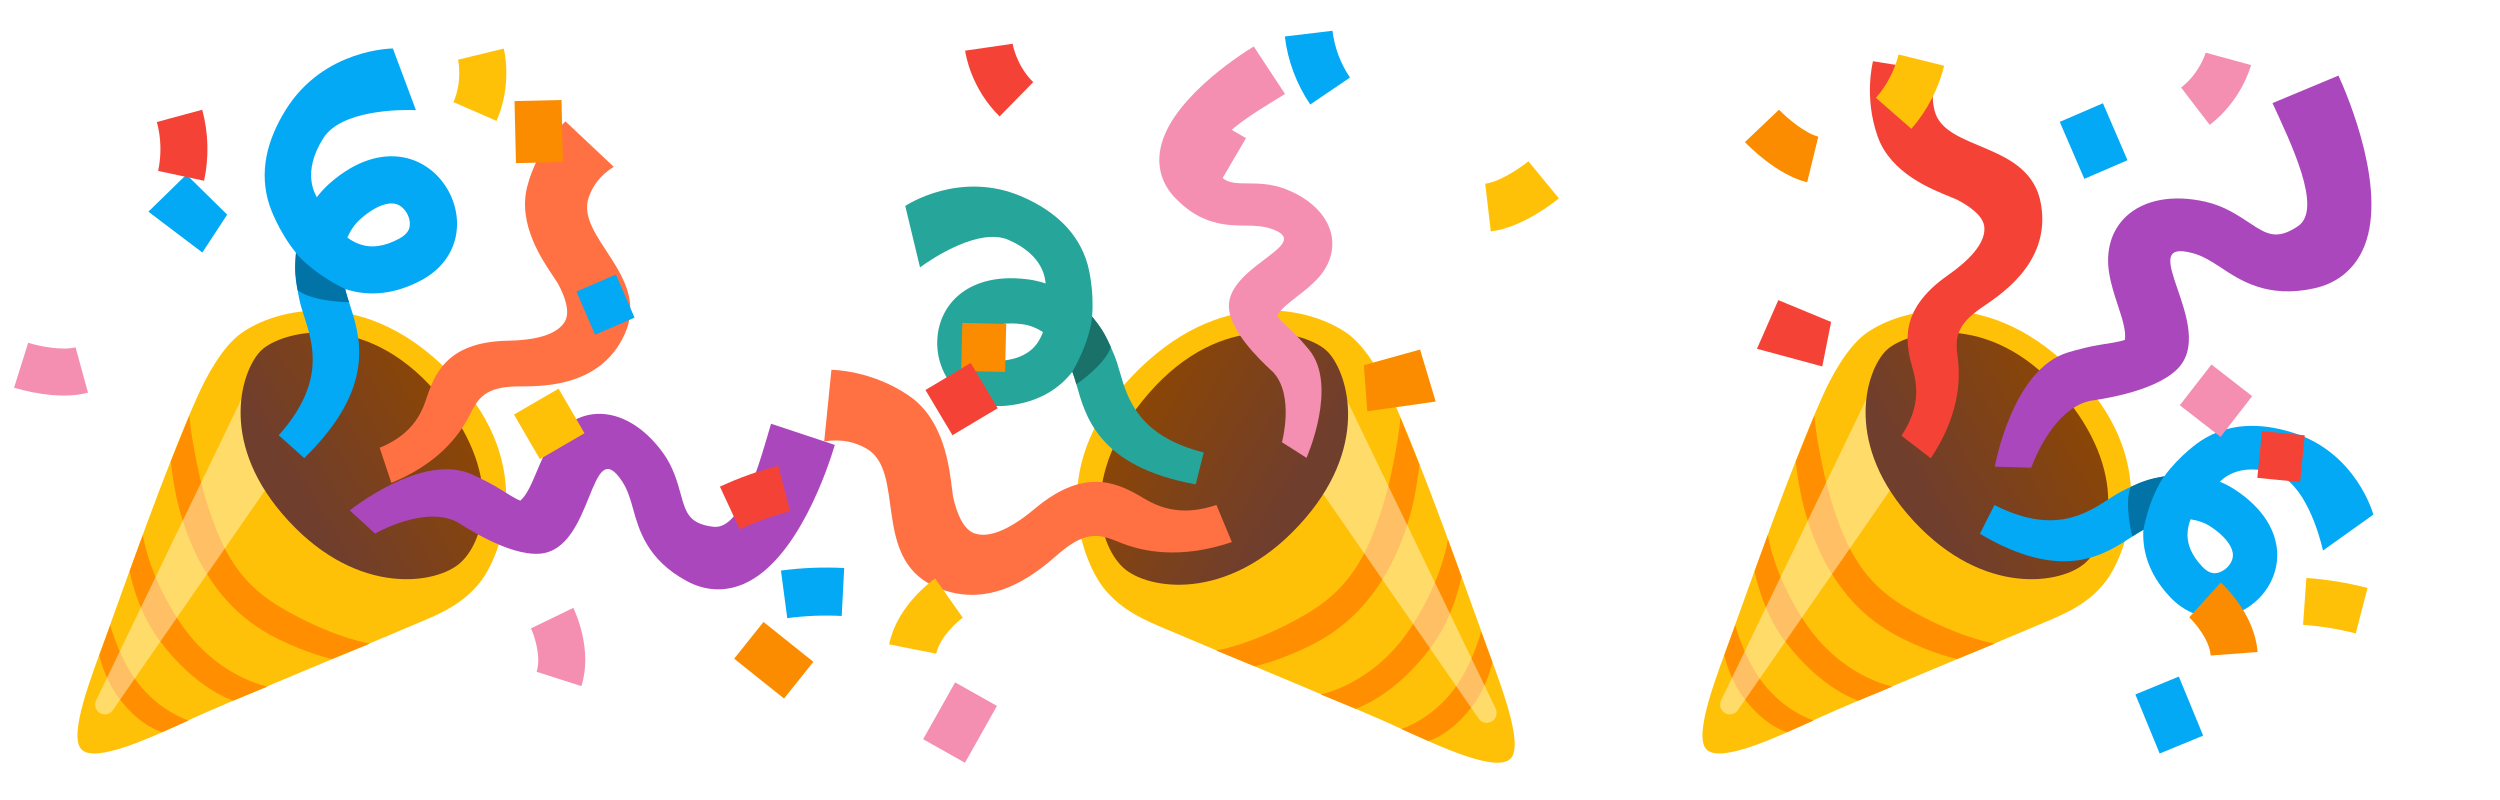
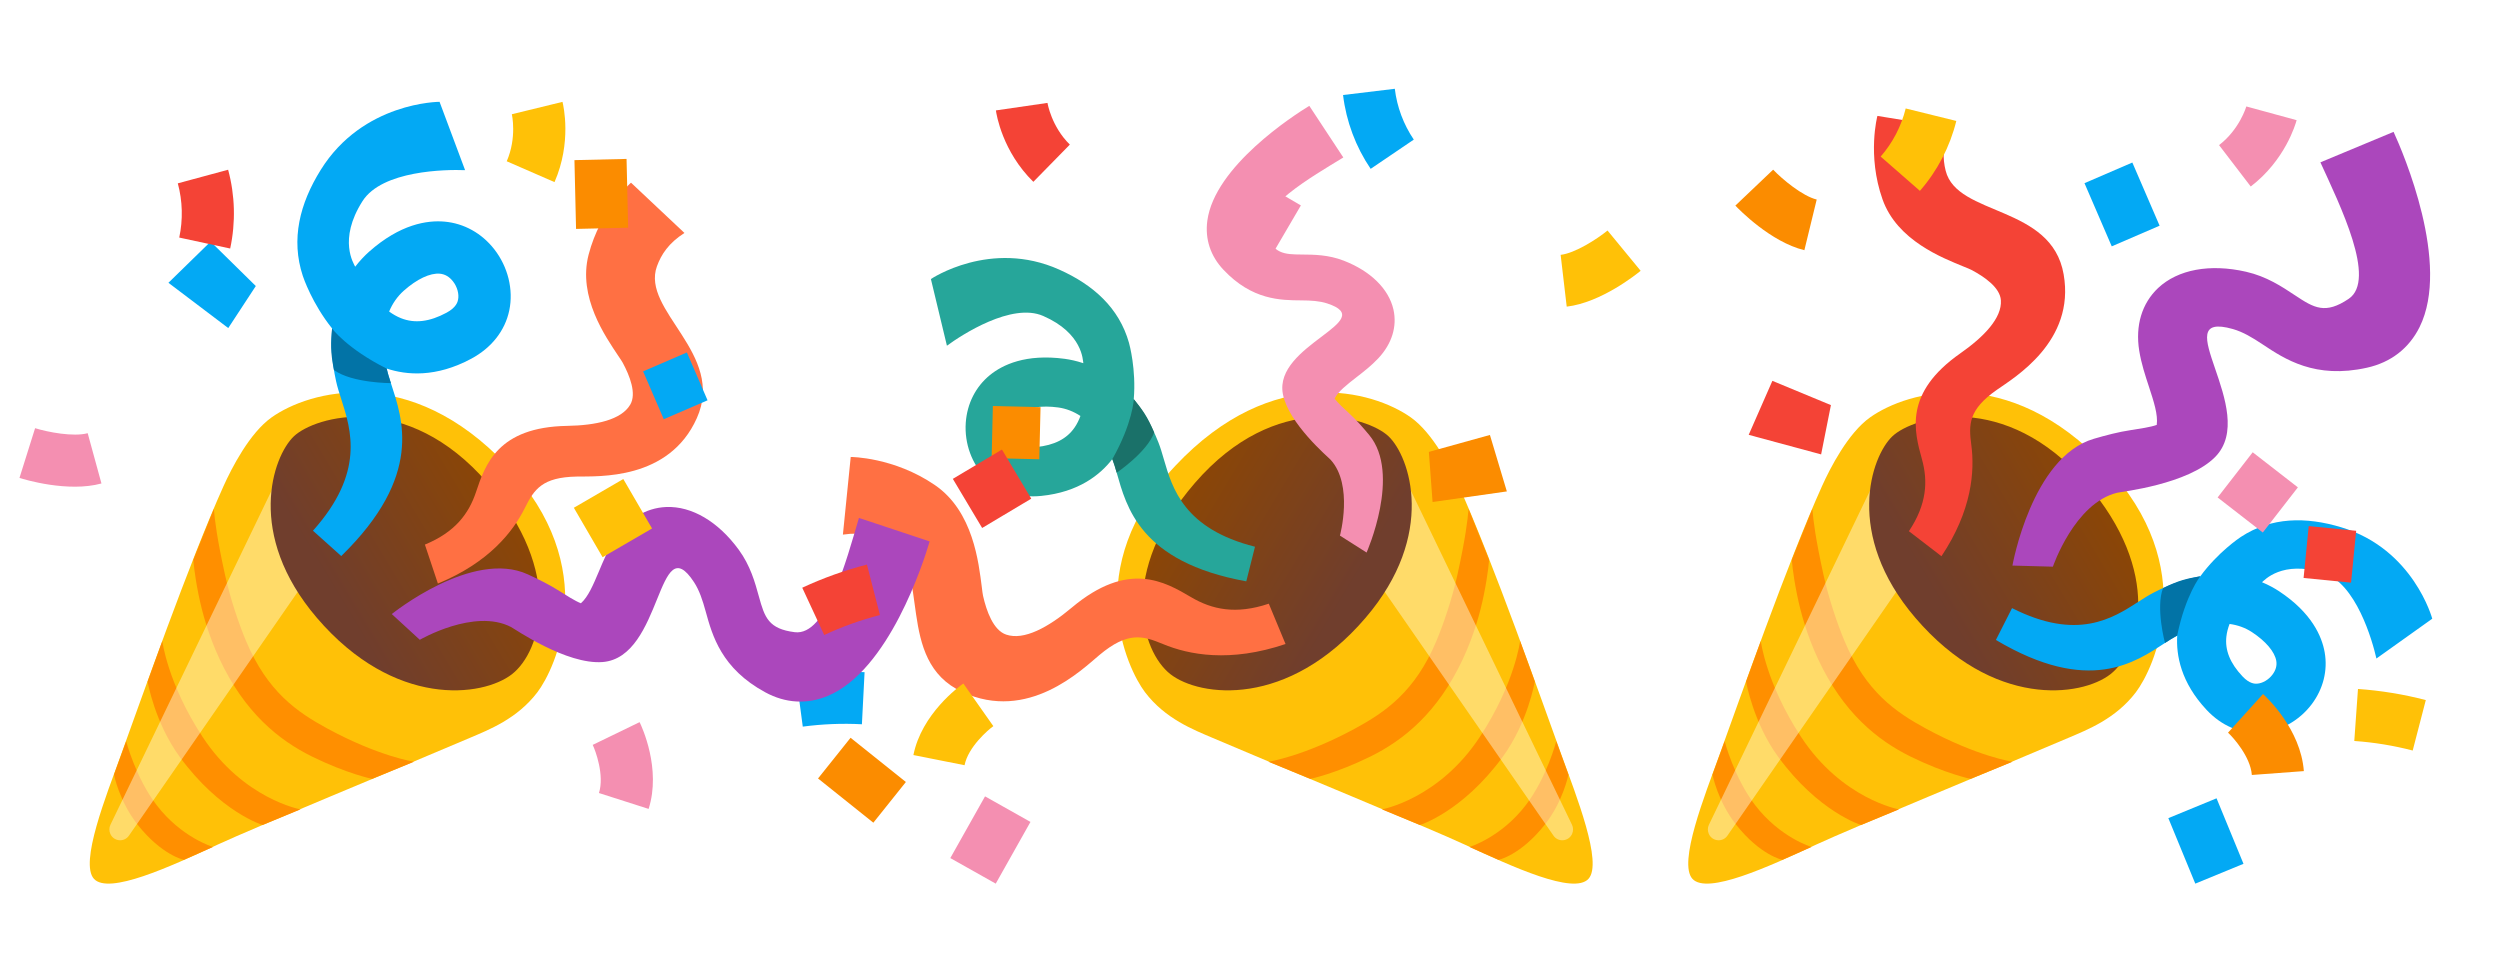
- <svg xmlns="http://www.w3.org/2000/svg" width="400" height="128" viewBox="0 0 400 128">
-   <g transform="translate(126 3) scale(.96) translate(128 0) scale(-1 1)">
+ <svg xmlns="http://www.w3.org/2000/svg" width="330" height="128" viewBox="0 0 330 128">
+   <g transform="translate(106 10) scale(.86) translate(128 0) scale(-1 1)">
    <g>
      <g>
        <g>
          <path style="fill:#FFC107;" d="M7.45,123.27c2.27,2.46,11.62-1.83,19-5.27c5.53-2.57,27.66-11.65,38.66-16.36     c2.97-1.27,7.29-2.93,10.4-7.02c2.76-3.64,10.08-19.1-4.66-34.76c-14.96-15.9-30.37-11.51-36.13-7.43     c-3.39,2.4-6.15,7.81-7.39,10.56c-5.24,11.62-12.71,32.91-15.75,41.28C9.35,110.44,5.2,120.83,7.45,123.27z" />
          <path style="fill:#FF8F00;" d="M25.85,66.49c0.14,1.74,0.49,4.57,1.69,10.02c0.82,3.74,2.16,7.66,3.25,10.25     c3.27,7.79,7.86,10.93,12.51,13.45c7.9,4.28,13.27,5.08,13.27,5.08l-6.44,2.63c0,0-3.9-0.81-9.22-3.43     c-5.07-2.5-10.35-6.73-14.21-15.01c-1.67-3.59-2.64-7.07-3.2-9.83c-0.69-3.42-0.8-5.36-0.8-5.36L25.85,66.49z" />
          <path style="fill:#FF8F00;" d="M17.94,86.77c0,0,0.8,6.49,6.16,14.68c6.28,9.58,15.05,11.15,15.05,11.15l-5.83,2.4     c0,0-6.51-1.99-12.7-10.44c-3.86-5.27-4.94-11.57-4.94-11.57L17.94,86.77z" />
          <path style="fill:#FF8F00;" d="M12.39,102.15c0,0,1.46,5.6,4.66,9.78c3.81,4.99,8.66,6.44,8.66,6.44l-4.47,1.98     c0,0-3.39-0.71-7.1-5.41c-2.82-3.57-3.62-7.67-3.62-7.67L12.39,102.15z" />
          <g style="opacity:0.44;">
            <path style="fill:#FFFDE7;" d="M9.96,116.37L9.96,116.37c-0.2-0.45-0.2-0.96,0.01-1.4l25.47-52.82l4.19,15.75l-26.8,38.71      C12.11,117.69,10.49,117.55,9.96,116.37z" />
          </g>
          <linearGradient id="popper3_p0_SVGID_1_" gradientUnits="userSpaceOnUse" x1="74.384" y1="61.839" x2="44.617" y2="79.699">
            <stop offset="0.024" style="stop-color:#8F4700" />
            <stop offset="1" style="stop-color:#703E2D" />
          </linearGradient>
          <path style="fill:url(#popper3_p0_SVGID_1_);" d="M41.65,83.19c11.9,13.92,25.45,12.18,29.96,8.66c4.52-3.53,8.09-15.66-3.76-29.35     c-12.42-14.34-26.48-10.25-29.73-7.15S30.73,70.42,41.65,83.19z" />
          <g transform="translate(55 84) rotate(0) scale(1) translate(-55 -84)">
            <path style="fill:#FF7043;" d="M82.52,88.92c-4.34-3.64-6.65-2.99-9.75-1.7c-4,1.66-10.29,2.89-18.83,0l2.57-6.19      c5.07,1.71,8.74,0.88,11.91-0.99c4.08-2.4,9.66-5.69,18.34,1.6c3.62,3.04,7.33,5.06,10.05,4.14c1.98-0.66,3.03-3.61,3.56-5.96      c0.05-0.21,0.13-0.81,0.19-1.34c0.48-3.67,1.28-11.59,7.18-15.64c6.31-4.33,12.94-4.33,12.94-4.33l1.2,11.92      c-3.05-0.45-5.17,0.17-6.96,1.16c-6.74,3.75-0.87,18.15-11.36,22.99C93.47,99.27,85.22,91.18,82.52,88.92z" />
          </g>
          <g transform="translate(43 72) rotate(-34) scale(0.78) translate(-59 -75)">
            <path style="fill:#F48FB1;" d="M62.77,75.35l-6.21-0.17c0,0,2.95-16.66,12.5-19.46c1.79-0.52,3.75-1.05,5.72-1.34      c1.17-0.18,3.02-0.45,3.93-0.79c0.21-1.57-0.45-3.57-1.19-5.84c-0.58-1.76-1.18-3.57-1.5-5.55c-0.62-3.86,0.41-7.27,2.9-9.62      c3.04-2.85,7.95-3.76,13.49-2.5c3.16,0.72,5.49,2.27,7.54,3.63c2.93,1.95,4.64,2.94,8.22,0.53c4.33-2.92-1.33-14.35-4.34-20.95      l11.23-4.68c1.51,3.3,8.8,20.28,3.99,29.97c-1.62,3.26-4.41,5.42-8.07,6.23c-7.96,1.78-12.62-1.32-16.02-3.58      c-1.61-1.07-3.02-1.91-4.55-2.35c-10.63-3.03,4.21,12.61-2.74,19.64c-4.17,4.21-14.36,5.32-15.02,5.48      C66.09,65.58,62.77,75.35,62.77,75.35z" />
          </g>
          <g transform="translate(59 75) rotate(34) scale(0.94) translate(-43 -72)">
            <path style="fill:#26A69A;" d="M45.4,73.72l-4.34-3.89c7.97-8.9,5.87-15.44,4.34-20.2c-0.31-0.96-0.6-1.87-0.79-2.74      c-0.68-3.08-0.82-5.76-0.61-8.1c-3.06-3.81-4.41-7.8-4.5-8.07c-1.86-5.63-0.46-11.12,2.75-16.27C48.74,4,60.49,4,60.49,4      l3.92,10.49c-2.98-0.12-12.75,0.03-15.75,4.76c-3.79,5.96-1.3,9.64-1.12,10.06c0.73-0.95,1.47-1.71,2.13-2.3      c4.79-4.25,8.95-4.86,11.6-4.62c2.98,0.27,5.68,1.77,7.61,4.23c2.11,2.7,2.98,6.21,2.31,9.4c-0.65,3.11-2.72,5.74-5.83,7.41      c-5.43,2.92-9.95,2.52-12.98,1.51c0.02,0.07,0.03,0.15,0.05,0.22c0.11,0.5,0.33,1.2,0.59,2.01      C54.79,52.65,58.08,61.35,45.4,73.72z M52.75,36.19c0.58,0.42,1.19,0.77,1.82,1.02c2.1,0.84,4.39,0.56,6.99-0.84      c1.53-0.82,1.71-1.7,1.77-1.99c0.18-0.87-0.12-1.98-0.77-2.81c-0.57-0.73-1.23-1.11-2.02-1.19c-1.5-0.13-3.53,0.82-5.56,2.63      C54.01,33.88,53.27,34.95,52.75,36.19z" />
            <path style="fill:#1A7169;" d="M43.99,38.79c-0.19,2.2-0.28,3.51,0.29,6.37c2.75,2.02,8.74,2.02,8.74,2.02    c-0.26-0.81-0.49-1.51-0.59-2.01c-0.02-0.07-0.03-0.15-0.05-0.22C46.29,41.91,43.99,38.79,43.99,38.79z" />
          </g>
        </g>
      </g>
      <g transform="translate(3 6) rotate(-18 64 64)">
        <g>
          <polygon style="fill:#FB8C00;" points="31.53,48.64 21.19,43.57 26.34,36.13 34.45,41.5   " />
        </g>
      </g>
      <g transform="translate(-5 0) rotate(-1 64 64)">
        <g>
          <path style="fill:#FFC107;" d="M16.29,34.6c-5.28-0.71-10.66-5.19-11.25-5.7l5.19-6.09c1.57,1.33,4.9,3.56,7.13,3.86L16.29,34.6z" />
        </g>
      </g>
      <g transform="translate(-6 5) rotate(-18 64 64)">
        <g>
          <rect x="74.11" y="14.35" transform="matrix(0.9769 -0.2137 0.2137 0.9769 -2.3917 17.1437)" style="fill:#F48FB1;" width="8" height="10.56" />
        </g>
      </g>
      <g transform="translate(1 -1) rotate(-1 64 64)">
        <g>
          <path style="fill:#F44336;" d="M92.46,17.77l-5.5-5.81c2.88-2.73,3.54-6.3,3.54-6.34l7.9,1.29C98.3,7.54,97.29,13.2,92.46,17.77z" />
        </g>
      </g>
      <g transform="translate(-7 -7) rotate(16 64 64)">
        <g>
          <rect x="96.54" y="47.3" transform="matrix(0.9545 -0.2983 0.2983 0.9545 -10.7408 32.2313)" style="fill:#FB8C00;" width="7.32" height="8" />
        </g>
      </g>
      <g transform="translate(0 4) rotate(-18 64 64)">
        <g>
          <path style="fill:#FFC107;" d="M97.55,113.03l-7.95-0.94c0.34-2.83-1.77-6.3-2.35-7.07l6.4-4.8    C94.13,100.85,98.3,106.62,97.55,113.03z" />
        </g>
      </g>
      <g transform="translate(7 -2) rotate(-1 64 64)">
        <g>
          <path style="fill:#03A9F4;" d="M120.37,102.89c-2.99-0.45-6.05-0.63-9.07-0.52l-0.27-8c3.51-0.12,7.06,0.08,10.53,0.61    L120.37,102.89z" />
        </g>
      </g>
      <g transform="translate(6 3) rotate(-18 64 64)">
        <rect x="88.29" y="65.14" transform="matrix(0.6583 0.7527 -0.7527 0.6583 84.0086 -46.0064)" style="fill:#F44336;" width="8.78" height="8.78" />
      </g>
      <g transform="translate(0 7.944)">
        <g transform="translate(2 -6) rotate(16 64 64)">
          <g>
            <path style="fill:#03A9F4;" d="M25.61,21.27l-7.6-2.49c0.87-2.66,1.1-5.53,0.65-8.3l7.9-1.27C27.21,13.23,26.88,17.4,25.61,21.27z    " />
          </g>
        </g>
      </g>
      <g transform="translate(0 -2.014999)">
        <g transform="translate(-1 -8) rotate(16 64 64)">
          <g>
            <rect x="112.29" y="109.43" transform="matrix(0.7026 -0.7116 0.7116 0.7026 -47.1516 116.922)" style="fill:#F48FB1;" width="8" height="10.87" />
          </g>
        </g>
      </g>
    </g>
  </g>
-   <g transform="translate(6 4) scale(.94)">
+   <g transform="translate(6 10) scale(.86)">
    <g>
      <g>
        <g>
          <path style="fill:#FFC107;" d="M7.45,123.27c2.27,2.46,11.62-1.83,19-5.27c5.53-2.57,27.66-11.65,38.66-16.36     c2.97-1.27,7.29-2.93,10.4-7.02c2.76-3.64,10.08-19.1-4.66-34.76c-14.96-15.9-30.37-11.51-36.13-7.43     c-3.39,2.4-6.15,7.81-7.39,10.56c-5.24,11.62-12.71,32.91-15.75,41.28C9.35,110.44,5.2,120.83,7.45,123.27z" />
          <path style="fill:#FF8F00;" d="M25.85,66.49c0.14,1.74,0.49,4.57,1.69,10.02c0.82,3.74,2.16,7.66,3.25,10.25     c3.27,7.79,7.86,10.93,12.51,13.45c7.9,4.28,13.27,5.08,13.27,5.08l-6.44,2.63c0,0-3.9-0.81-9.22-3.43     c-5.07-2.5-10.35-6.73-14.21-15.01c-1.67-3.59-2.64-7.07-3.2-9.83c-0.69-3.42-0.8-5.36-0.8-5.36L25.85,66.49z" />
          <path style="fill:#FF8F00;" d="M17.94,86.77c0,0,0.8,6.49,6.16,14.68c6.28,9.58,15.05,11.15,15.05,11.15l-5.83,2.4     c0,0-6.51-1.99-12.7-10.44c-3.86-5.27-4.94-11.57-4.94-11.57L17.94,86.77z" />
          <path style="fill:#FF8F00;" d="M12.39,102.15c0,0,1.46,5.6,4.66,9.78c3.81,4.99,8.66,6.44,8.66,6.44l-4.47,1.98     c0,0-3.39-0.71-7.1-5.41c-2.82-3.57-3.62-7.67-3.62-7.67L12.39,102.15z" />
          <g style="opacity:0.44;">
            <path style="fill:#FFFDE7;" d="M9.96,116.37L9.96,116.37c-0.2-0.45-0.2-0.96,0.01-1.4l25.47-52.82l4.19,15.75l-26.8,38.71      C12.11,117.69,10.49,117.55,9.96,116.37z" />
          </g>
          <linearGradient id="popper3_p1_SVGID_1_" gradientUnits="userSpaceOnUse" x1="74.384" y1="61.839" x2="44.617" y2="79.699">
            <stop offset="0.024" style="stop-color:#8F4700" />
            <stop offset="1" style="stop-color:#703E2D" />
          </linearGradient>
          <path style="fill:url(#popper3_p1_SVGID_1_);" d="M41.65,83.19c11.9,13.92,25.45,12.18,29.96,8.66c4.52-3.53,8.09-15.66-3.76-29.35     c-12.42-14.34-26.48-10.25-29.73-7.15S30.73,70.42,41.65,83.19z" />
          <g transform="translate(55 84) rotate(41) scale(0.94) translate(-59 -75)">
            <path style="fill:#AB47BC;" d="M62.77,75.35l-6.21-0.17c0,0,2.95-16.66,12.5-19.46c1.79-0.52,3.75-1.05,5.72-1.34      c1.17-0.18,3.02-0.45,3.93-0.79c0.21-1.57-0.45-3.57-1.19-5.84c-0.58-1.76-1.18-3.57-1.5-5.55c-0.62-3.86,0.41-7.27,2.9-9.62      c3.04-2.85,7.95-3.76,13.49-2.5c3.16,0.72,5.49,2.27,7.54,3.63c2.93,1.95,4.64,2.94,8.22,0.53c4.33-2.92-1.33-14.35-4.34-20.95      l11.23-4.68c1.51,3.3,8.8,20.28,3.99,29.97c-1.62,3.26-4.41,5.42-8.07,6.23c-7.96,1.78-12.62-1.32-16.02-3.58      c-1.61-1.07-3.02-1.91-4.55-2.35c-10.63-3.03,4.21,12.61-2.74,19.64c-4.17,4.21-14.36,5.32-15.02,5.48      C66.09,65.58,62.77,75.35,62.77,75.35z" />
          </g>
          <g transform="translate(43 72) rotate(0) scale(1) translate(-43 -72)">
            <path style="fill:#03A9F4;" d="M45.4,73.72l-4.34-3.89c7.97-8.9,5.87-15.44,4.34-20.2c-0.31-0.96-0.6-1.87-0.79-2.74      c-0.68-3.08-0.82-5.76-0.61-8.1c-3.06-3.81-4.41-7.8-4.5-8.07c-1.86-5.63-0.46-11.12,2.75-16.27C48.74,4,60.49,4,60.49,4      l3.92,10.49c-2.98-0.12-12.75,0.03-15.75,4.76c-3.79,5.96-1.3,9.64-1.12,10.06c0.73-0.95,1.47-1.71,2.13-2.3      c4.79-4.25,8.95-4.86,11.6-4.62c2.98,0.27,5.68,1.77,7.61,4.23c2.11,2.7,2.98,6.21,2.31,9.4c-0.65,3.11-2.72,5.74-5.83,7.41      c-5.43,2.92-9.95,2.52-12.98,1.51c0.02,0.07,0.03,0.15,0.05,0.22c0.11,0.5,0.33,1.2,0.59,2.01      C54.79,52.65,58.08,61.35,45.4,73.72z M52.75,36.19c0.58,0.42,1.19,0.77,1.82,1.02c2.1,0.84,4.39,0.56,6.99-0.84      c1.53-0.82,1.71-1.7,1.77-1.99c0.18-0.87-0.12-1.98-0.77-2.81c-0.57-0.73-1.23-1.11-2.02-1.19c-1.5-0.13-3.53,0.82-5.56,2.63      C54.01,33.88,53.27,34.95,52.75,36.19z" />
            <path style="fill:#0273A6;" d="M43.99,38.79c-0.19,2.2-0.28,3.51,0.29,6.37c2.75,2.02,8.74,2.02,8.74,2.02    c-0.26-0.81-0.49-1.51-0.59-2.01c-0.02-0.07-0.03-0.15-0.05-0.22C46.29,41.91,43.99,38.79,43.99,38.79z" />
          </g>
          <g transform="translate(59 75) rotate(-41) scale(0.94) translate(-55 -84)">
            <path style="fill:#FF7043;" d="M82.52,88.92c-4.34-3.64-6.65-2.99-9.75-1.7c-4,1.66-10.29,2.89-18.83,0l2.57-6.19      c5.07,1.71,8.74,0.88,11.91-0.99c4.08-2.4,9.66-5.69,18.34,1.6c3.62,3.04,7.33,5.06,10.05,4.14c1.98-0.66,3.03-3.61,3.56-5.96      c0.05-0.21,0.13-0.81,0.19-1.34c0.48-3.67,1.28-11.59,7.18-15.64c6.31-4.33,12.94-4.33,12.94-4.33l1.2,11.92      c-3.05-0.45-5.17,0.17-6.96,1.16c-6.74,3.75-0.87,18.15-11.36,22.99C93.47,99.27,85.22,91.18,82.52,88.92z" />
          </g>
        </g>
      </g>
      <g transform="translate(-7 -4) rotate(11 64 64)">
        <g>
          <polygon style="fill:#03A9F4;" points="31.53,48.64 21.19,43.57 26.34,36.13 34.45,41.5   " />
        </g>
      </g>
      <g transform="translate(0 7) rotate(-23 64 64)">
        <g>
          <path style="fill:#F48FB1;" d="M16.29,34.6c-5.28-0.71-10.66-5.19-11.25-5.7l5.19-6.09c1.57,1.33,4.9,3.56,7.13,3.86L16.29,34.6z" />
        </g>
      </g>
      <g transform="translate(7 1) rotate(-6 64 64)">
        <g>
          <path style="fill:#F44336;" d="M25.61,21.27l-7.6-2.49c0.87-2.66,1.1-5.53,0.65-8.3l7.9-1.27C27.21,13.23,26.88,17.4,25.61,21.27z    " />
        </g>
      </g>
      <g transform="translate(-1 -5) rotate(11 64 64)">
        <g>
          <rect x="74.11" y="14.35" transform="matrix(0.9769 -0.2137 0.2137 0.9769 -2.3917 17.1437)" style="fill:#FB8C00;" width="8" height="10.56" />
        </g>
      </g>
      <g transform="translate(6 6) rotate(-23 64 64)">
        <g>
          <path style="fill:#FFC107;" d="M92.46,17.77l-5.5-5.81c2.88-2.73,3.54-6.3,3.54-6.34l7.9,1.29C98.3,7.54,97.29,13.2,92.46,17.77z" />
        </g>
      </g>
      <g transform="translate(-2 0) rotate(-6 64 64)">
        <g>
          <rect x="96.54" y="47.3" transform="matrix(0.9545 -0.2983 0.2983 0.9545 -10.7408 32.2313)" style="fill:#03A9F4;" width="7.32" height="8" />
        </g>
      </g>
      <g transform="translate(5 -6) rotate(11 64 64)">
        <g>
          <path style="fill:#F48FB1;" d="M97.55,113.03l-7.95-0.94c0.34-2.83-1.77-6.3-2.35-7.07l6.4-4.8    C94.13,100.85,98.3,106.62,97.55,113.03z" />
        </g>
      </g>
      <g transform="translate(-3 5) rotate(-23 64 64)">
        <g>
          <path style="fill:#F44336;" d="M120.37,102.89c-2.99-0.45-6.05-0.63-9.07-0.52l-0.27-8c3.51-0.12,7.06,0.08,10.53,0.61    L120.37,102.89z" />
        </g>
      </g>
      <g transform="translate(4 -1) rotate(-6 64 64)">
        <g>
          <rect x="112.29" y="109.43" transform="matrix(0.7026 -0.7116 0.7116 0.7026 -47.1516 116.922)" style="fill:#FB8C00;" width="8" height="10.87" />
        </g>
      </g>
      <g transform="translate(-4 -7) rotate(11 64 64)">
        <rect x="88.29" y="65.14" transform="matrix(0.6583 0.7527 -0.7527 0.6583 84.0086 -46.0064)" style="fill:#FFC107;" width="8.78" height="8.78" />
      </g>
    </g>
  </g>
-   <g transform="translate(266 4) scale(.94)">
+   <g transform="translate(217 10) scale(.86)">
    <g>
      <g>
        <g>
          <path style="fill:#FFC107;" d="M7.45,123.27c2.27,2.46,11.62-1.83,19-5.27c5.53-2.57,27.66-11.65,38.66-16.36     c2.97-1.27,7.29-2.93,10.4-7.02c2.76-3.64,10.08-19.1-4.66-34.76c-14.96-15.9-30.37-11.51-36.13-7.43     c-3.39,2.4-6.15,7.81-7.39,10.56c-5.24,11.62-12.71,32.91-15.75,41.28C9.35,110.44,5.2,120.83,7.45,123.27z" />
          <path style="fill:#FF8F00;" d="M25.85,66.49c0.14,1.74,0.49,4.57,1.69,10.02c0.82,3.74,2.16,7.66,3.25,10.25     c3.27,7.79,7.86,10.93,12.51,13.45c7.9,4.28,13.27,5.08,13.27,5.08l-6.44,2.63c0,0-3.9-0.81-9.22-3.43     c-5.07-2.5-10.35-6.73-14.21-15.01c-1.67-3.59-2.64-7.07-3.2-9.83c-0.69-3.42-0.8-5.36-0.8-5.36L25.85,66.49z" />
          <path style="fill:#FF8F00;" d="M17.94,86.77c0,0,0.8,6.49,6.16,14.68c6.28,9.58,15.05,11.15,15.05,11.15l-5.83,2.4     c0,0-6.51-1.99-12.7-10.44c-3.86-5.27-4.94-11.57-4.94-11.57L17.94,86.77z" />
          <path style="fill:#FF8F00;" d="M12.39,102.15c0,0,1.46,5.6,4.66,9.78c3.81,4.99,8.66,6.44,8.66,6.44l-4.47,1.98     c0,0-3.39-0.71-7.1-5.41c-2.82-3.57-3.62-7.67-3.62-7.67L12.39,102.15z" />
          <g style="opacity:0.44;">
            <path style="fill:#FFFDE7;" d="M9.96,116.37L9.96,116.37c-0.2-0.45-0.2-0.96,0.01-1.4l25.47-52.82l4.19,15.75l-26.8,38.71      C12.11,117.69,10.49,117.55,9.96,116.37z" />
          </g>
          <linearGradient id="popper3_p2_SVGID_1_" gradientUnits="userSpaceOnUse" x1="74.384" y1="61.839" x2="44.617" y2="79.699">
            <stop offset="0.024" style="stop-color:#8F4700" />
            <stop offset="1" style="stop-color:#703E2D" />
          </linearGradient>
          <path style="fill:url(#popper3_p2_SVGID_1_);" d="M41.65,83.19c11.9,13.92,25.45,12.18,29.96,8.66c4.52-3.53,8.09-15.66-3.76-29.35     c-12.42-14.34-26.48-10.25-29.73-7.15S30.73,70.42,41.65,83.19z" />
          <g transform="translate(55 84) rotate(75) scale(0.94) translate(-43 -72)">
            <path style="fill:#03A9F4;" d="M45.4,73.72l-4.34-3.89c7.97-8.9,5.87-15.44,4.34-20.2c-0.31-0.96-0.6-1.87-0.79-2.74      c-0.68-3.08-0.82-5.76-0.61-8.1c-3.06-3.81-4.41-7.8-4.5-8.07c-1.86-5.63-0.46-11.12,2.75-16.27C48.74,4,60.49,4,60.49,4      l3.92,10.49c-2.98-0.12-12.75,0.03-15.75,4.76c-3.79,5.96-1.3,9.64-1.12,10.06c0.73-0.95,1.47-1.71,2.13-2.3      c4.79-4.25,8.95-4.86,11.6-4.62c2.98,0.27,5.68,1.77,7.61,4.23c2.11,2.7,2.98,6.21,2.31,9.4c-0.65,3.11-2.72,5.74-5.83,7.41      c-5.43,2.92-9.95,2.52-12.98,1.51c0.02,0.07,0.03,0.15,0.05,0.22c0.11,0.5,0.33,1.2,0.59,2.01      C54.79,52.65,58.08,61.35,45.4,73.72z M52.75,36.19c0.58,0.42,1.19,0.77,1.82,1.02c2.1,0.84,4.39,0.56,6.99-0.84      c1.53-0.82,1.71-1.7,1.77-1.99c0.18-0.87-0.12-1.98-0.77-2.81c-0.57-0.73-1.23-1.11-2.02-1.19c-1.5-0.13-3.53,0.82-5.56,2.63      C54.01,33.88,53.27,34.95,52.75,36.19z" />
            <path style="fill:#0273A6;" d="M43.99,38.79c-0.19,2.2-0.28,3.51,0.29,6.37c2.75,2.02,8.74,2.02,8.74,2.02    c-0.26-0.81-0.49-1.51-0.59-2.01c-0.02-0.07-0.03-0.15-0.05-0.22C46.29,41.91,43.99,38.79,43.99,38.79z" />
          </g>
          <g transform="translate(43 72) rotate(-75) scale(0.94) translate(-55 -84)">
            <path style="fill:#F44336;" d="M82.52,88.92c-4.34-3.64-6.65-2.99-9.75-1.7c-4,1.66-10.29,2.89-18.83,0l2.57-6.19      c5.07,1.71,8.74,0.88,11.91-0.99c4.08-2.4,9.66-5.69,18.34,1.6c3.62,3.04,7.33,5.06,10.05,4.14c1.98-0.66,3.03-3.61,3.56-5.96      c0.05-0.21,0.13-0.81,0.19-1.34c0.48-3.67,1.28-11.59,7.18-15.64c6.31-4.33,12.94-4.33,12.94-4.33l1.2,11.92      c-3.05-0.45-5.17,0.17-6.96,1.16c-6.74,3.75-0.87,18.15-11.36,22.99C93.47,99.27,85.22,91.18,82.52,88.92z" />
          </g>
          <g transform="translate(59 75) rotate(0) scale(1) translate(-59 -75)">
            <path style="fill:#AB47BC;" d="M62.77,75.35l-6.21-0.17c0,0,2.95-16.66,12.5-19.46c1.79-0.52,3.75-1.05,5.72-1.34      c1.17-0.18,3.02-0.45,3.93-0.79c0.21-1.57-0.45-3.57-1.19-5.84c-0.58-1.76-1.18-3.57-1.5-5.55c-0.62-3.86,0.41-7.27,2.9-9.62      c3.04-2.85,7.95-3.76,13.49-2.5c3.16,0.72,5.49,2.27,7.54,3.63c2.93,1.95,4.64,2.94,8.22,0.53c4.33-2.92-1.33-14.35-4.34-20.95      l11.23-4.68c1.51,3.3,8.8,20.28,3.99,29.97c-1.62,3.26-4.41,5.42-8.07,6.23c-7.96,1.78-12.62-1.32-16.02-3.58      c-1.61-1.07-3.02-1.91-4.55-2.35c-10.63-3.03,4.21,12.61-2.74,19.64c-4.17,4.21-14.36,5.32-15.02,5.48      C66.09,65.58,62.77,75.35,62.77,75.35z" />
          </g>
        </g>
      </g>
      <g transform="translate(-2 3) rotate(-11 64 64)">
        <g>
          <polygon style="fill:#F44336;" points="31.53,48.64 21.19,43.57 26.34,36.13 34.45,41.5   " />
        </g>
      </g>
      <g transform="translate(5 -3) rotate(6 64 64)">
        <g>
          <path style="fill:#FB8C00;" d="M16.29,34.6c-5.28-0.71-10.66-5.19-11.25-5.7l5.19-6.09c1.57,1.33,4.9,3.56,7.13,3.86L16.29,34.6z" />
        </g>
      </g>
      <g transform="translate(-3 8) rotate(23 64 64)">
        <g>
          <path style="fill:#FFC107;" d="M25.61,21.27l-7.6-2.49c0.87-2.66,1.1-5.53,0.65-8.3l7.9-1.27C27.21,13.23,26.88,17.4,25.61,21.27z    " />
        </g>
      </g>
      <g transform="translate(4 2) rotate(-11 64 64)">
        <g>
          <rect x="74.11" y="14.35" transform="matrix(0.9769 -0.2137 0.2137 0.9769 -2.3917 17.1437)" style="fill:#03A9F4;" width="8" height="10.56" />
        </g>
      </g>
      <g transform="translate(-4 -4) rotate(6 64 64)">
        <g>
          <path style="fill:#F48FB1;" d="M92.46,17.77l-5.5-5.81c2.88-2.73,3.54-6.3,3.54-6.34l7.9,1.29C98.3,7.54,97.29,13.2,92.46,17.77z" />
        </g>
      </g>
      <g transform="translate(3 7) rotate(23 64 64)">
        <g>
          <rect x="96.54" y="47.3" transform="matrix(0.9545 -0.2983 0.2983 0.9545 -10.7408 32.2313)" style="fill:#F44336;" width="7.32" height="8" />
        </g>
      </g>
      <g transform="translate(-5 1) rotate(-11 64 64)">
        <g>
          <path style="fill:#FB8C00;" d="M97.55,113.03l-7.95-0.94c0.34-2.83-1.77-6.3-2.35-7.07l6.4-4.8    C94.13,100.85,98.3,106.62,97.55,113.03z" />
        </g>
      </g>
      <g transform="translate(2 -5) rotate(6 64 64)">
        <g>
          <path style="fill:#FFC107;" d="M120.37,102.89c-2.99-0.45-6.05-0.63-9.07-0.52l-0.27-8c3.51-0.12,7.06,0.08,10.53,0.61    L120.37,102.89z" />
        </g>
      </g>
      <g transform="translate(1 0) rotate(-11 64 64)">
        <rect x="88.29" y="65.14" transform="matrix(0.6583 0.7527 -0.7527 0.6583 84.0086 -46.0064)" style="fill:#F48FB1;" width="8.78" height="8.78" />
      </g>
      <g transform="translate(0 -19.81)">
        <g transform="translate(-6 6) rotate(23 64 64)">
          <g>
            <rect x="112.29" y="109.43" transform="matrix(0.7026 -0.7116 0.7116 0.7026 -47.1516 116.922)" style="fill:#03A9F4;" width="8" height="10.87" />
          </g>
        </g>
      </g>
    </g>
  </g>
</svg>
